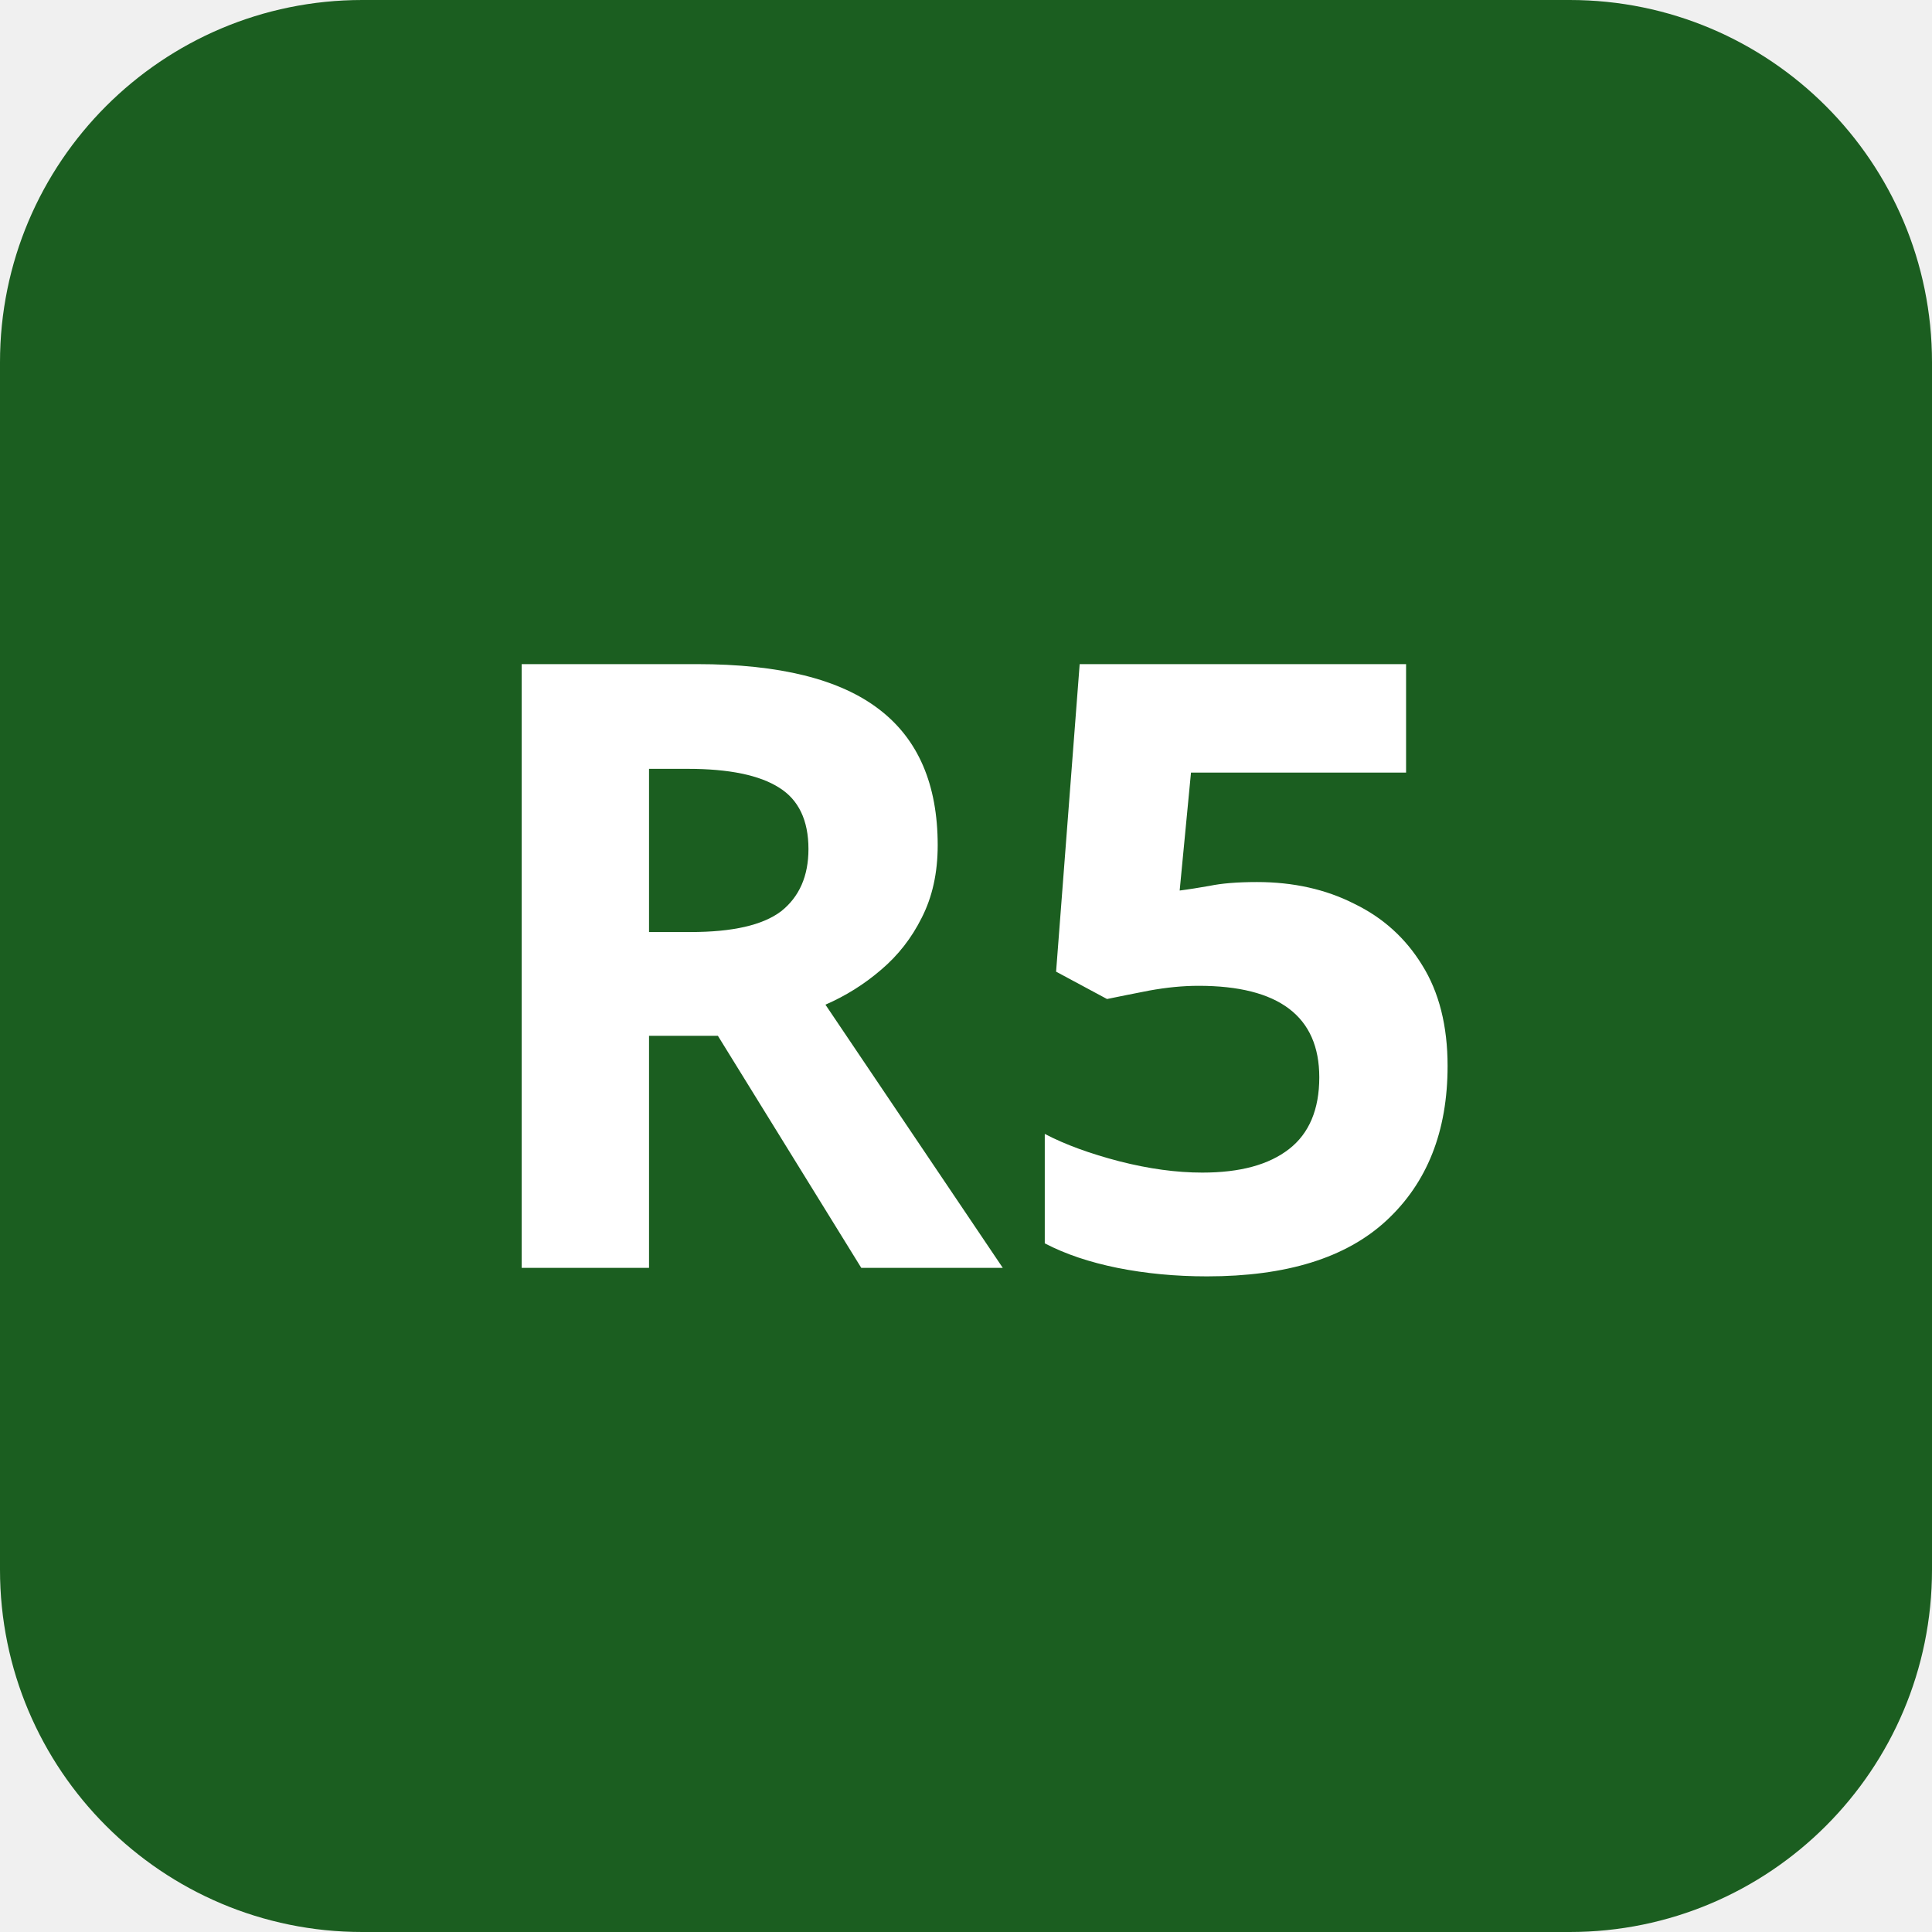
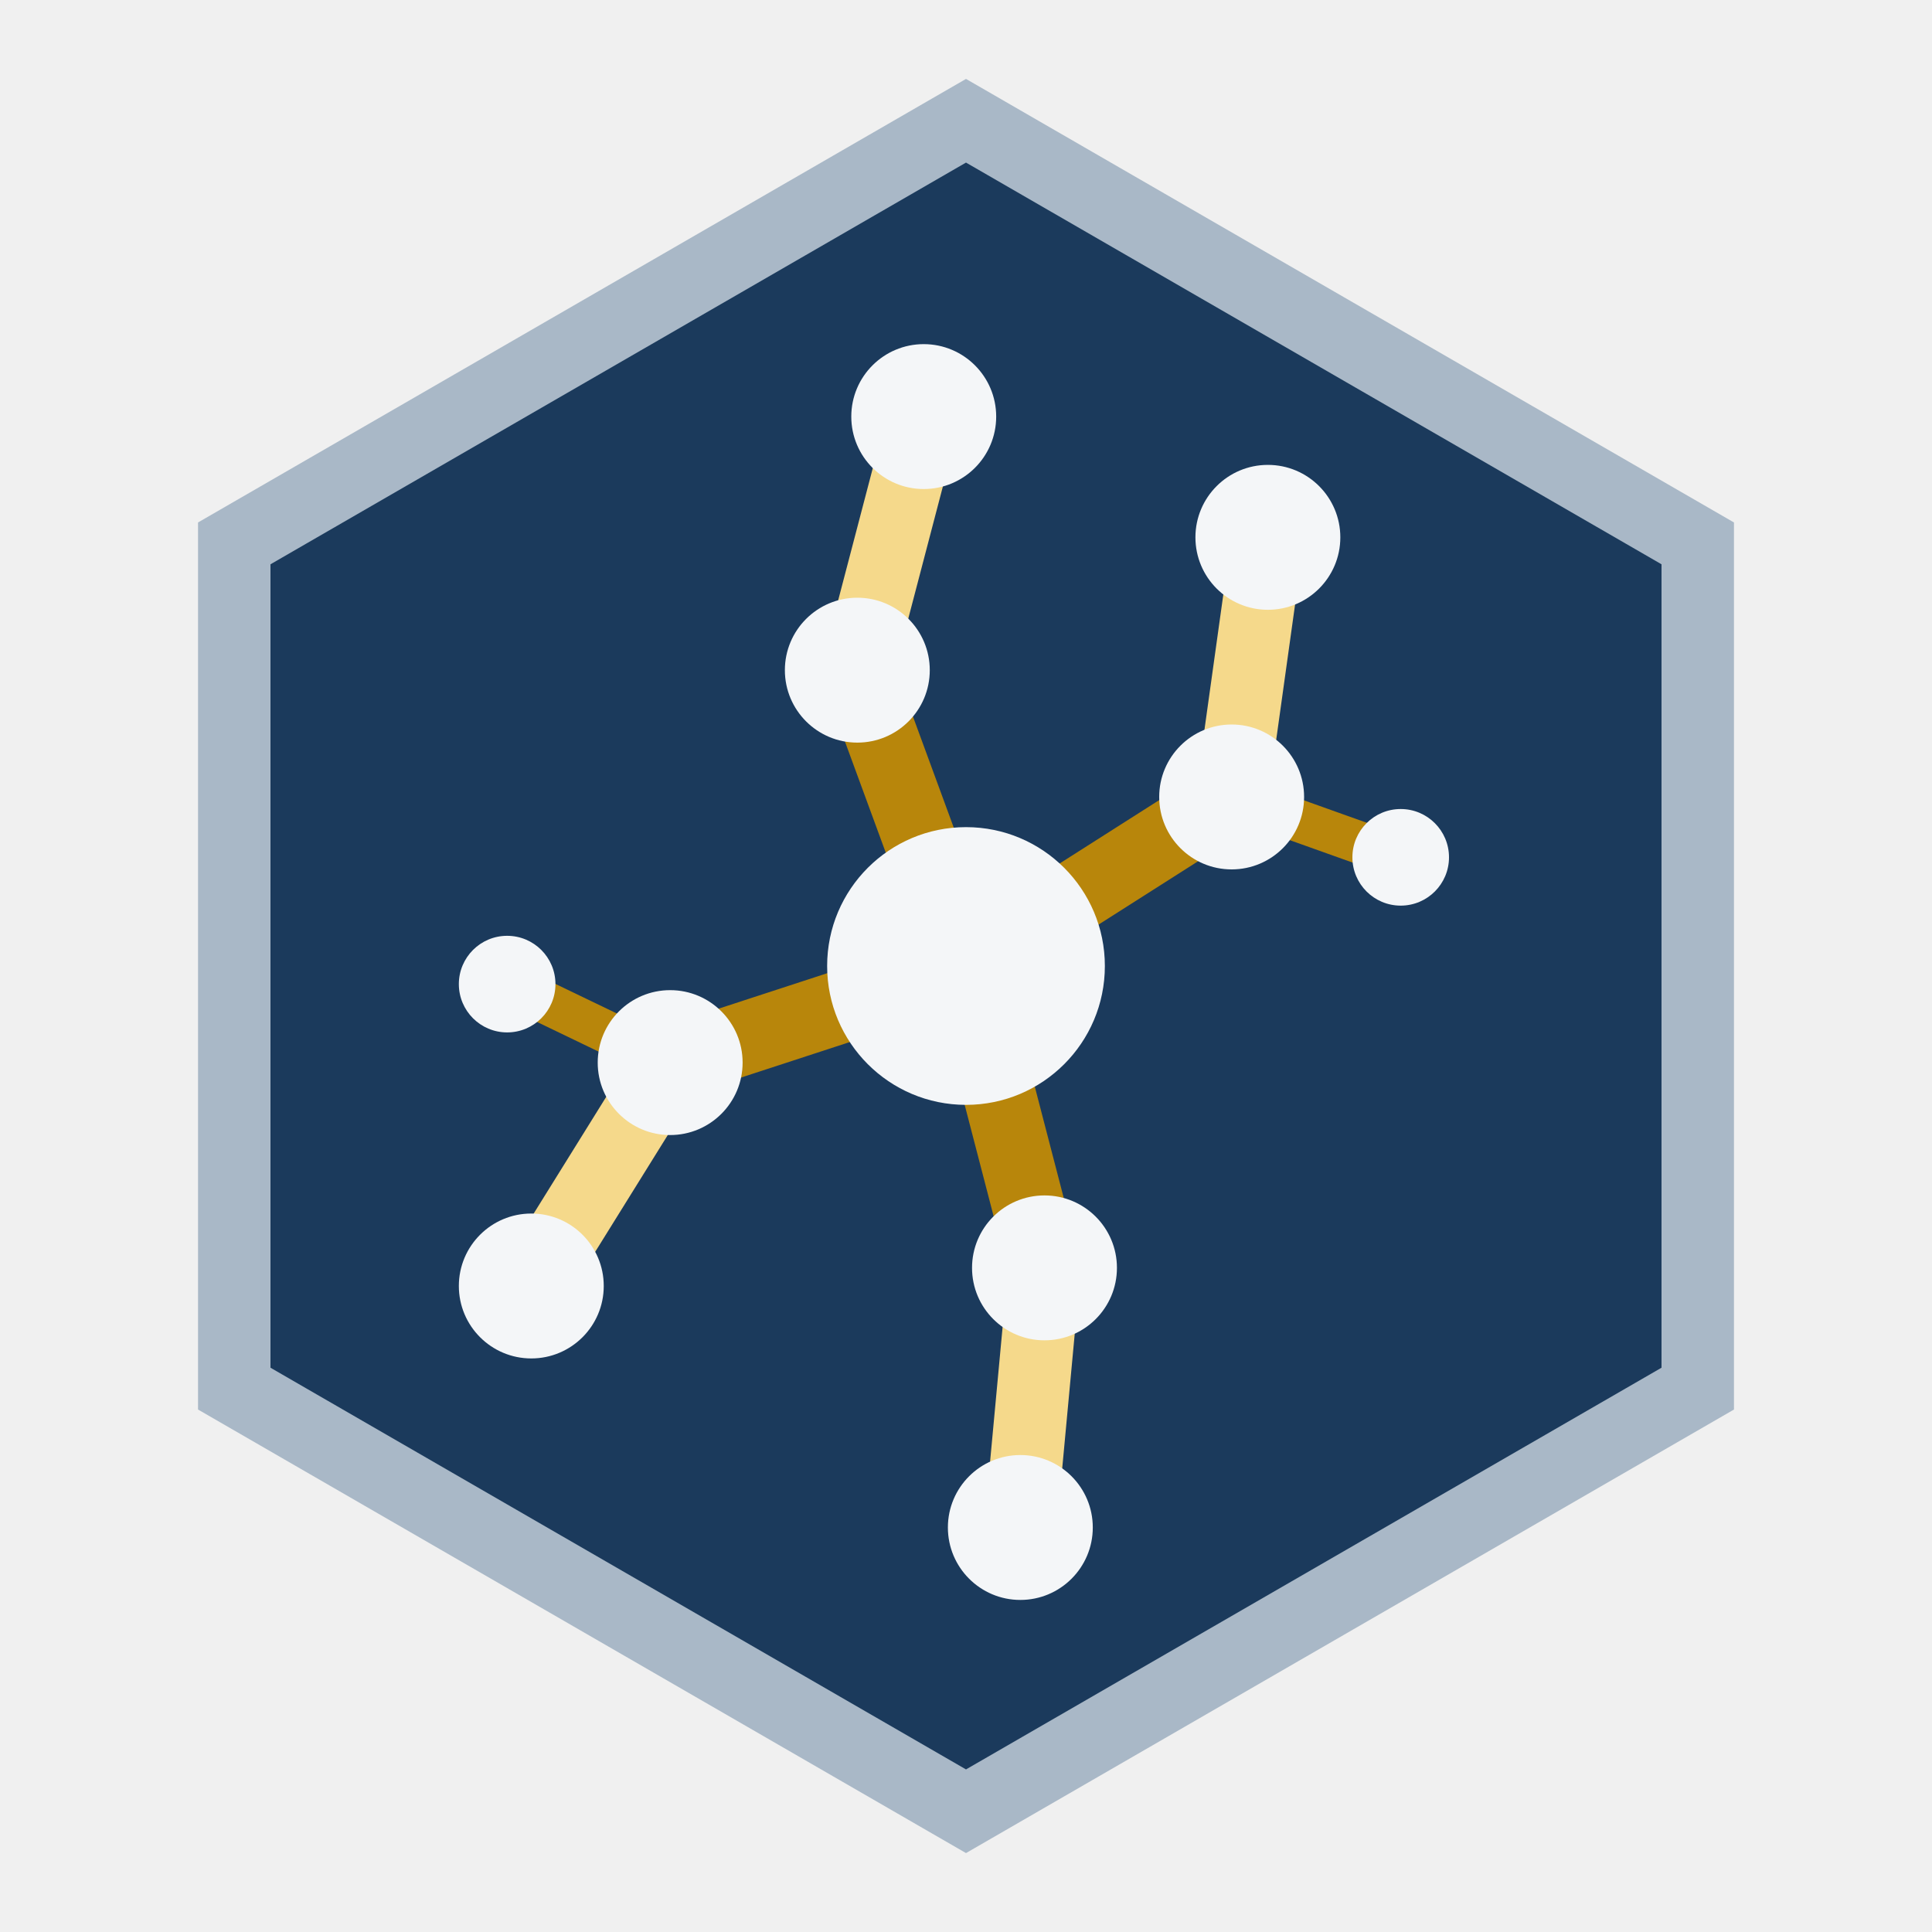
- <svg xmlns="http://www.w3.org/2000/svg" viewBox="0 0 32 32" width="32" height="32">
-   <rect width="32" height="32" rx="6" fill="#1b5e20" />
-   <text x="16" y="21" text-anchor="middle" font-family="sans-serif" font-size="14" font-weight="bold" fill="#ffffff">R5</text>
+ <svg xmlns="http://www.w3.org/2000/svg" viewBox="0 0 32 32" width="512" height="512">
+   <polygon points="16,2 3.88,9 3.88,23 16,30 28.12,23 28.12,9" fill="#1B3A5C" stroke="#A9B8C7" stroke-width="1.2" />
+   <g stroke-linecap="round" fill="none" stroke-width="1.2">
+     <path d="M16,16 L14.2,11.1" stroke="#B8860B" />
+     <path d="M14.2,11.1 L15.3,6.9" stroke="#F5D98B" />
+     <path d="M16,16 L20.4,13.2" stroke="#B8860B" />
+     <path d="M20.4,13.2 L21.0,8.9" stroke="#F5D98B" />
+     <path d="M16,16 L17.3,21.0" stroke="#B8860B" />
+     <path d="M17.3,21.0 L16.9,25.3" stroke="#F5D98B" />
+     <path d="M16,16 L11.1,17.6" stroke="#B8860B" />
+     <path d="M11.1,17.6 L8.8,21.3" stroke="#F5D98B" />
+   </g>
+   <g stroke-linecap="round" fill="none" stroke-width="0.7" stroke="#B8860B">
+     <path d="M20.4,13.2 L23.2,14.2" />
+     <path d="M11.1,17.6 L8.4,16.3" />
+   </g>
+   <g fill="#F4F6F8">
+     <circle cx="16" cy="16" r="2.3" />
+     <circle cx="14.2" cy="11.1" r="1.2" />
+     <circle cx="15.3" cy="6.9" r="1.2" />
+     <circle cx="20.4" cy="13.2" r="1.2" />
+     <circle cx="21.0" cy="8.9" r="1.2" />
+     <circle cx="17.3" cy="21.0" r="1.2" />
+     <circle cx="16.9" cy="25.3" r="1.2" />
+     <circle cx="11.1" cy="17.6" r="1.2" />
+     <circle cx="8.8" cy="21.3" r="1.2" />
+     <circle cx="23.2" cy="14.2" r="0.8" />
+     <circle cx="8.4" cy="16.3" r="0.8" />
+   </g>
</svg>
